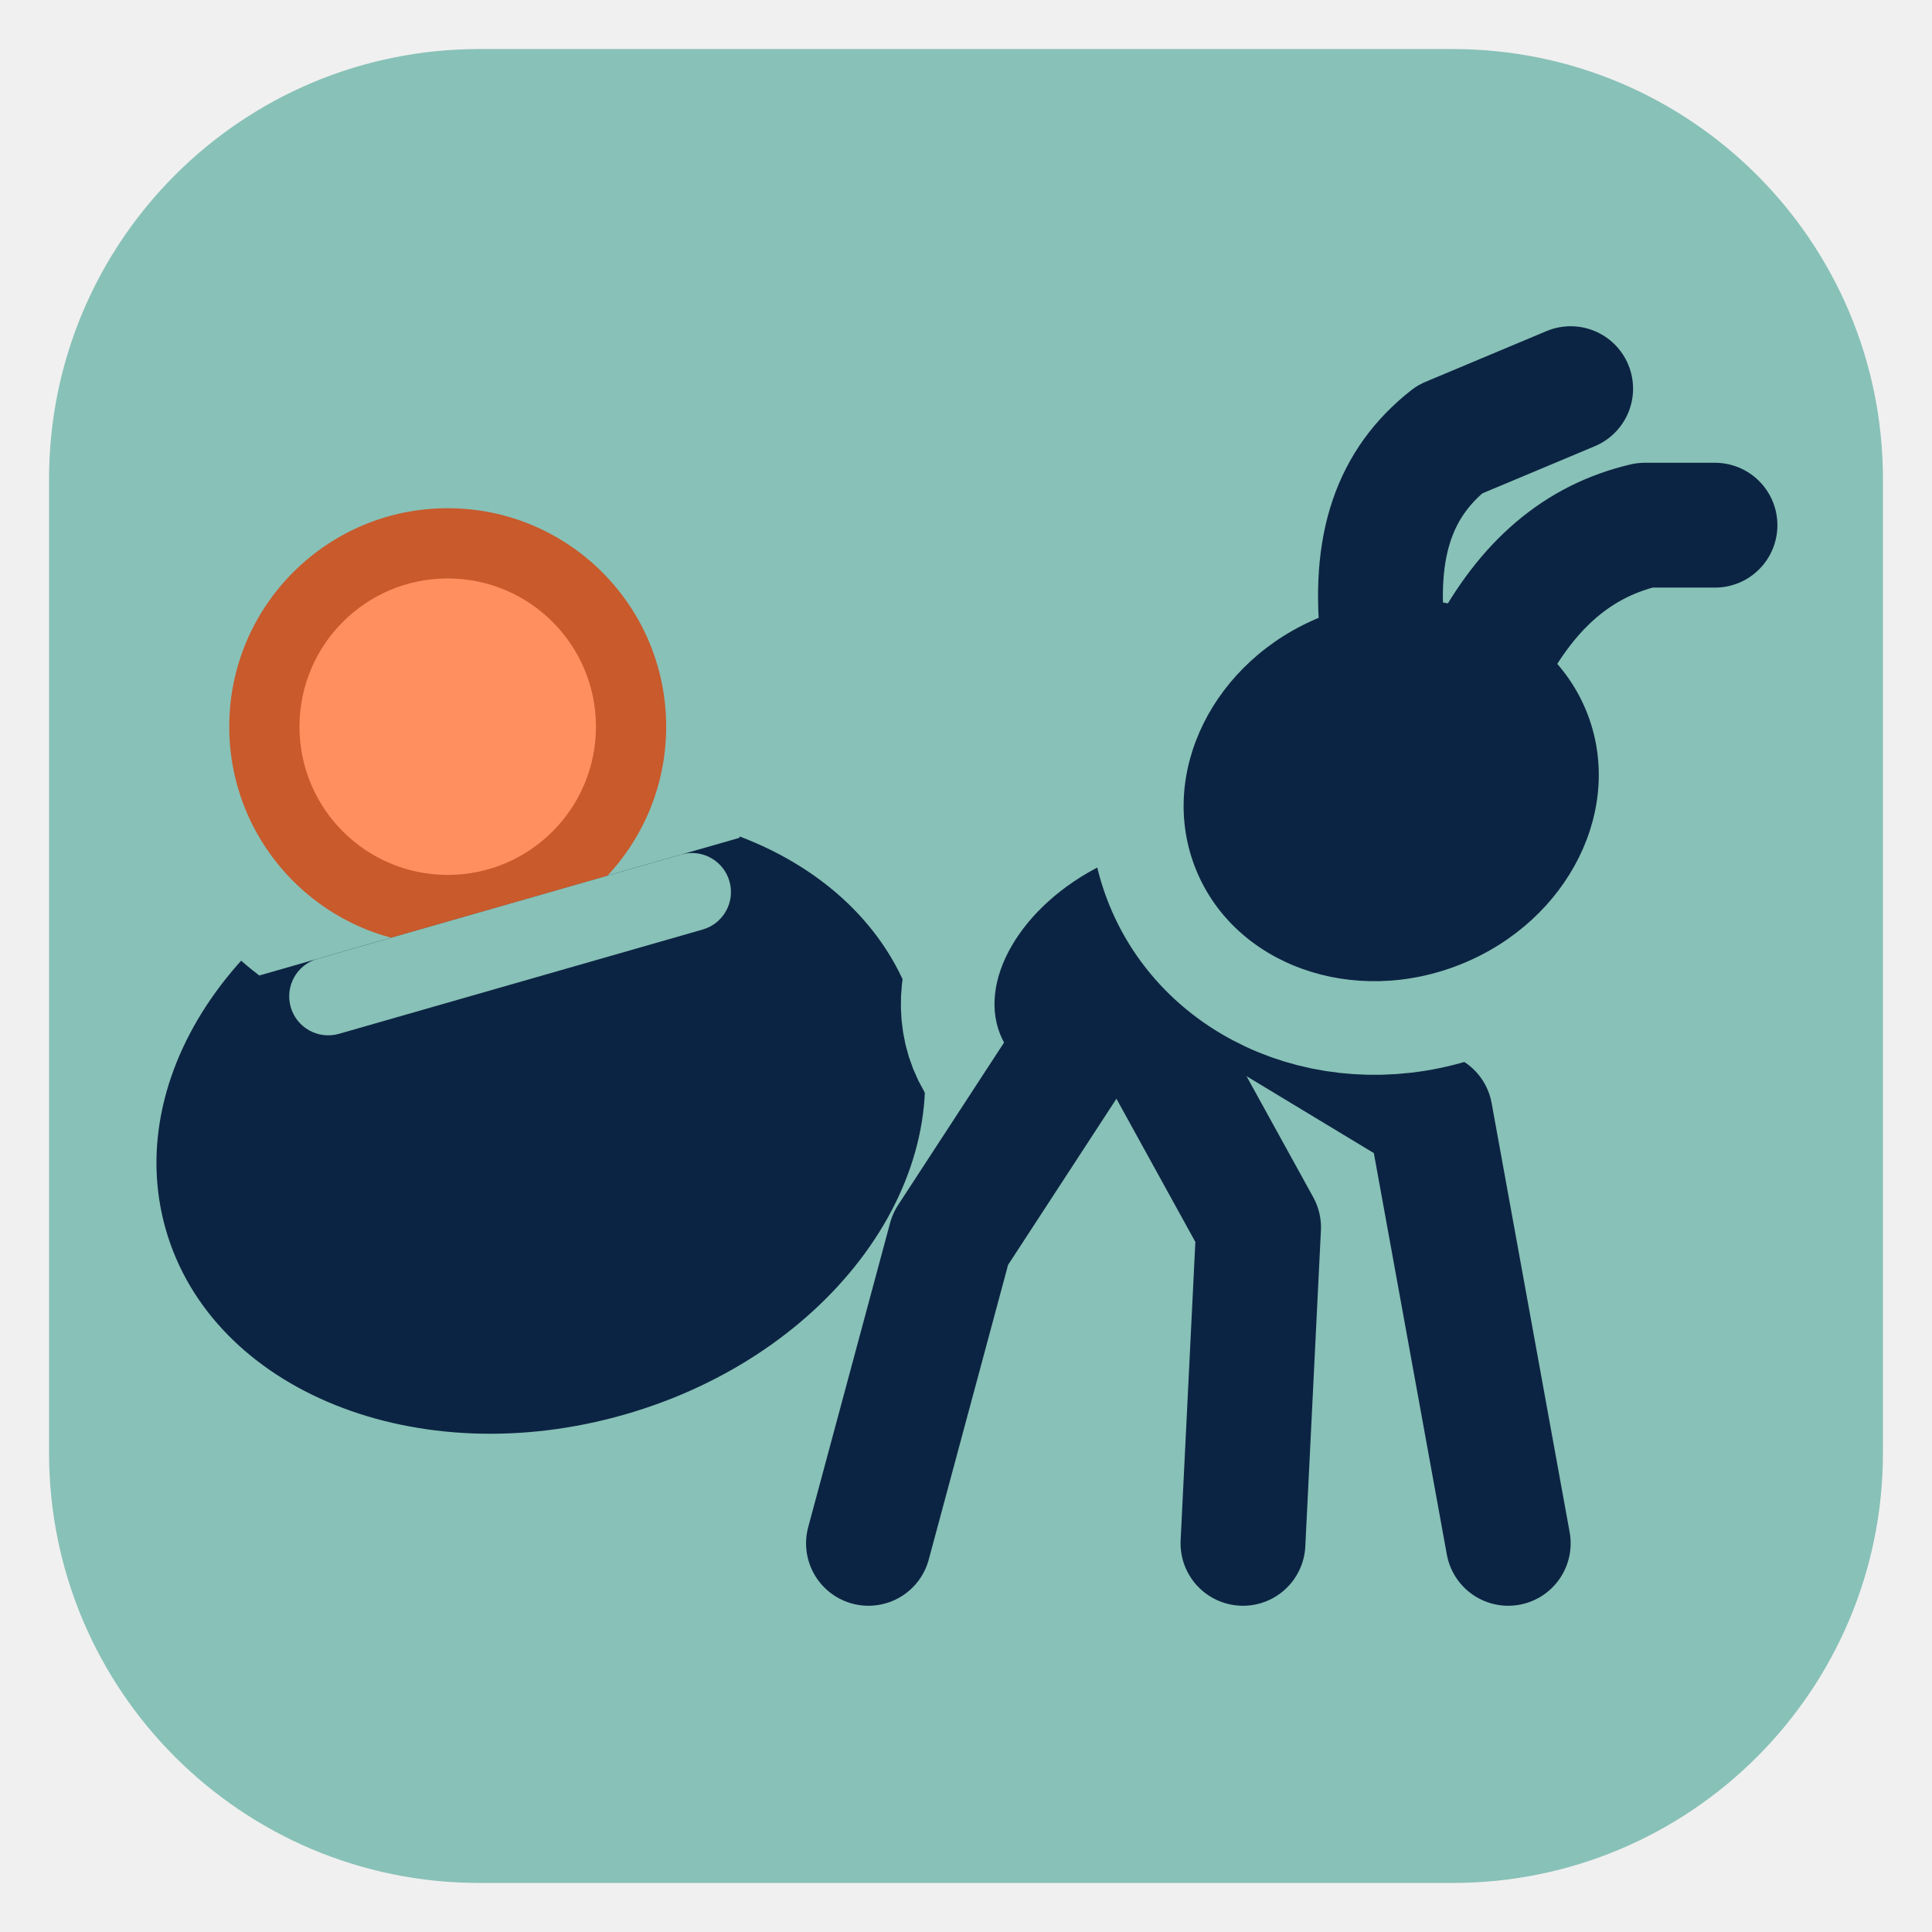
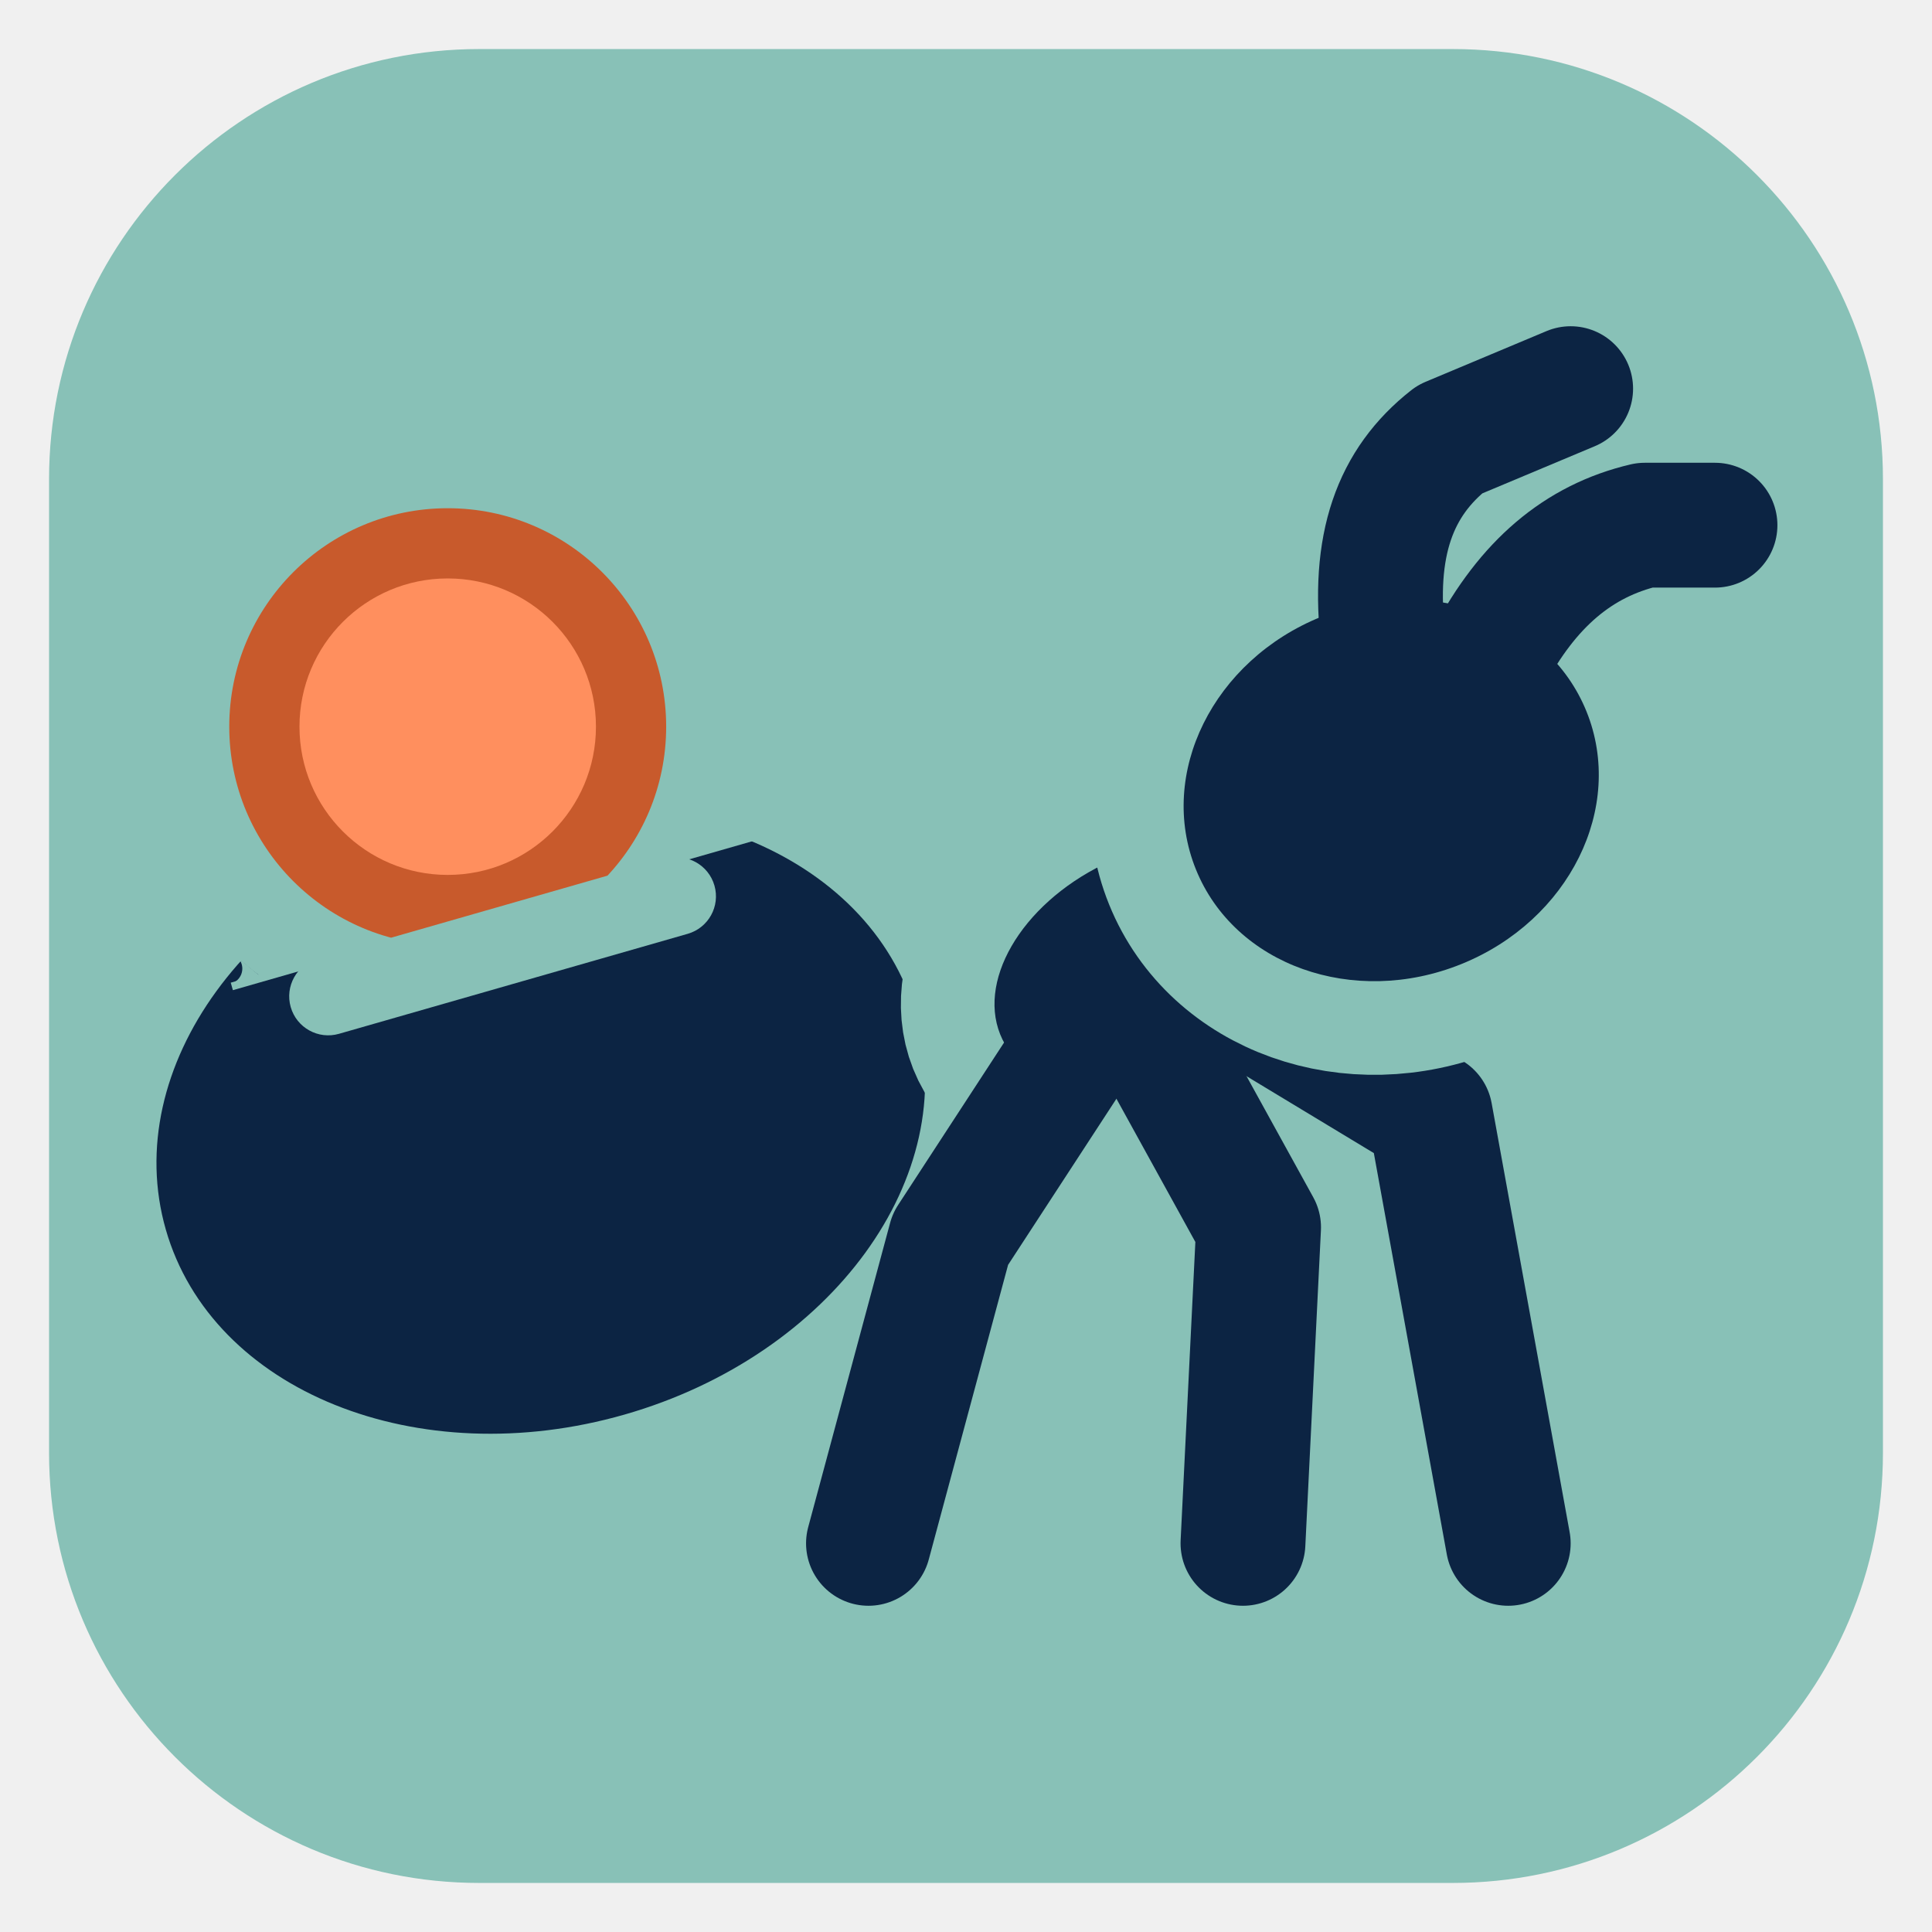
<svg xmlns="http://www.w3.org/2000/svg" viewBox="0 0 1024 1024" width="1024" height="1024">
  <rect x="26" y="26" width="972" height="972" rx="228" fill="#88C1B7" />
  <g transform="translate(512 512) scale(1.0338) translate(-578 -448)">
    <defs>
      <mask id="s" maskUnits="userSpaceOnUse" x="-100" y="-100" width="1224" height="1224">
        <g fill="white">
          <g transform="translate(360 528) rotate(-16)">
            <ellipse rx="200" ry="156" />
          </g>
        </g>
        <g fill="black">
          <g transform="translate(360 528) rotate(-16)">
-             <rect x="-107" y="-112" width="234" height="40" rx="20" />
+             <rect x="-107" y="-112" width="226" height="40" rx="20" />
            <clipPath id="sa">
              <rect x="-400" y="-600" width="800" height="488" />
            </clipPath>
            <circle cx="10" cy="-208" r="160" clip-path="url(#sa)" />
+             <path d="M-133.11 -112 L -118.00 -112 L -126.29 -124.19 A 8 8 0 0 1 -133.11 -112 Z" />
+             <path d="M153.11 -112 L 138.00 -112 L 146.29 -124.19 A 8 8 0 0 0 153.11 -112 Z" />
+             <rect x="-133.11" y="-112.5" width="286.22" height="4" />
          </g>
        </g>
        <g fill="black" stroke="black" stroke-width="96">
          <ellipse cx="674" cy="448" rx="86" ry="58" transform="rotate(-26 674 448)" />
        </g>
        <g fill="white">
          <ellipse cx="674" cy="448" rx="86" ry="58" transform="rotate(-26 674 448)" />
        </g>
        <g fill="none" stroke="white" stroke-width="64" stroke-linecap="round" stroke-linejoin="round">
          <path d="M720 466 L 816 524 L 856 744" />
          <path d="M674 484 L 728 582 L 720 744" />
          <path d="M630 496 L 570 588 L 528 744" />
        </g>
        <g fill="black" stroke="black" stroke-width="96">
          <ellipse cx="796" cy="358" rx="108" ry="96" transform="rotate(-22 796 358)" />
        </g>
        <g fill="white">
          <ellipse cx="796" cy="358" rx="108" ry="96" transform="rotate(-22 796 358)" />
        </g>
        <g fill="none" stroke="white" stroke-width="64" stroke-linecap="round" stroke-linejoin="round">
          <path d="M792 282 C 786 232 798 200 826 178 L 888 152" />
          <path d="M846 290 C 866 252 892 230 926 222 L 962 222" />
        </g>
      </mask>
    </defs>
    <rect x="-100" y="-100" width="1224" height="1224" fill="#0C2443" mask="url(#s)" />
    <g transform="translate(360 528) rotate(-16)">
      <clipPath id="sc">
        <rect x="-400" y="-600" width="800" height="488" />
      </clipPath>
      <g clip-path="url(#sc)">
        <g transform="translate(10 -208) rotate(16)">
          <circle r="112" fill="#C85A2C" />
          <circle r="76" fill="#FF8F5E" />
        </g>
      </g>
    </g>
  </g>
</svg>
